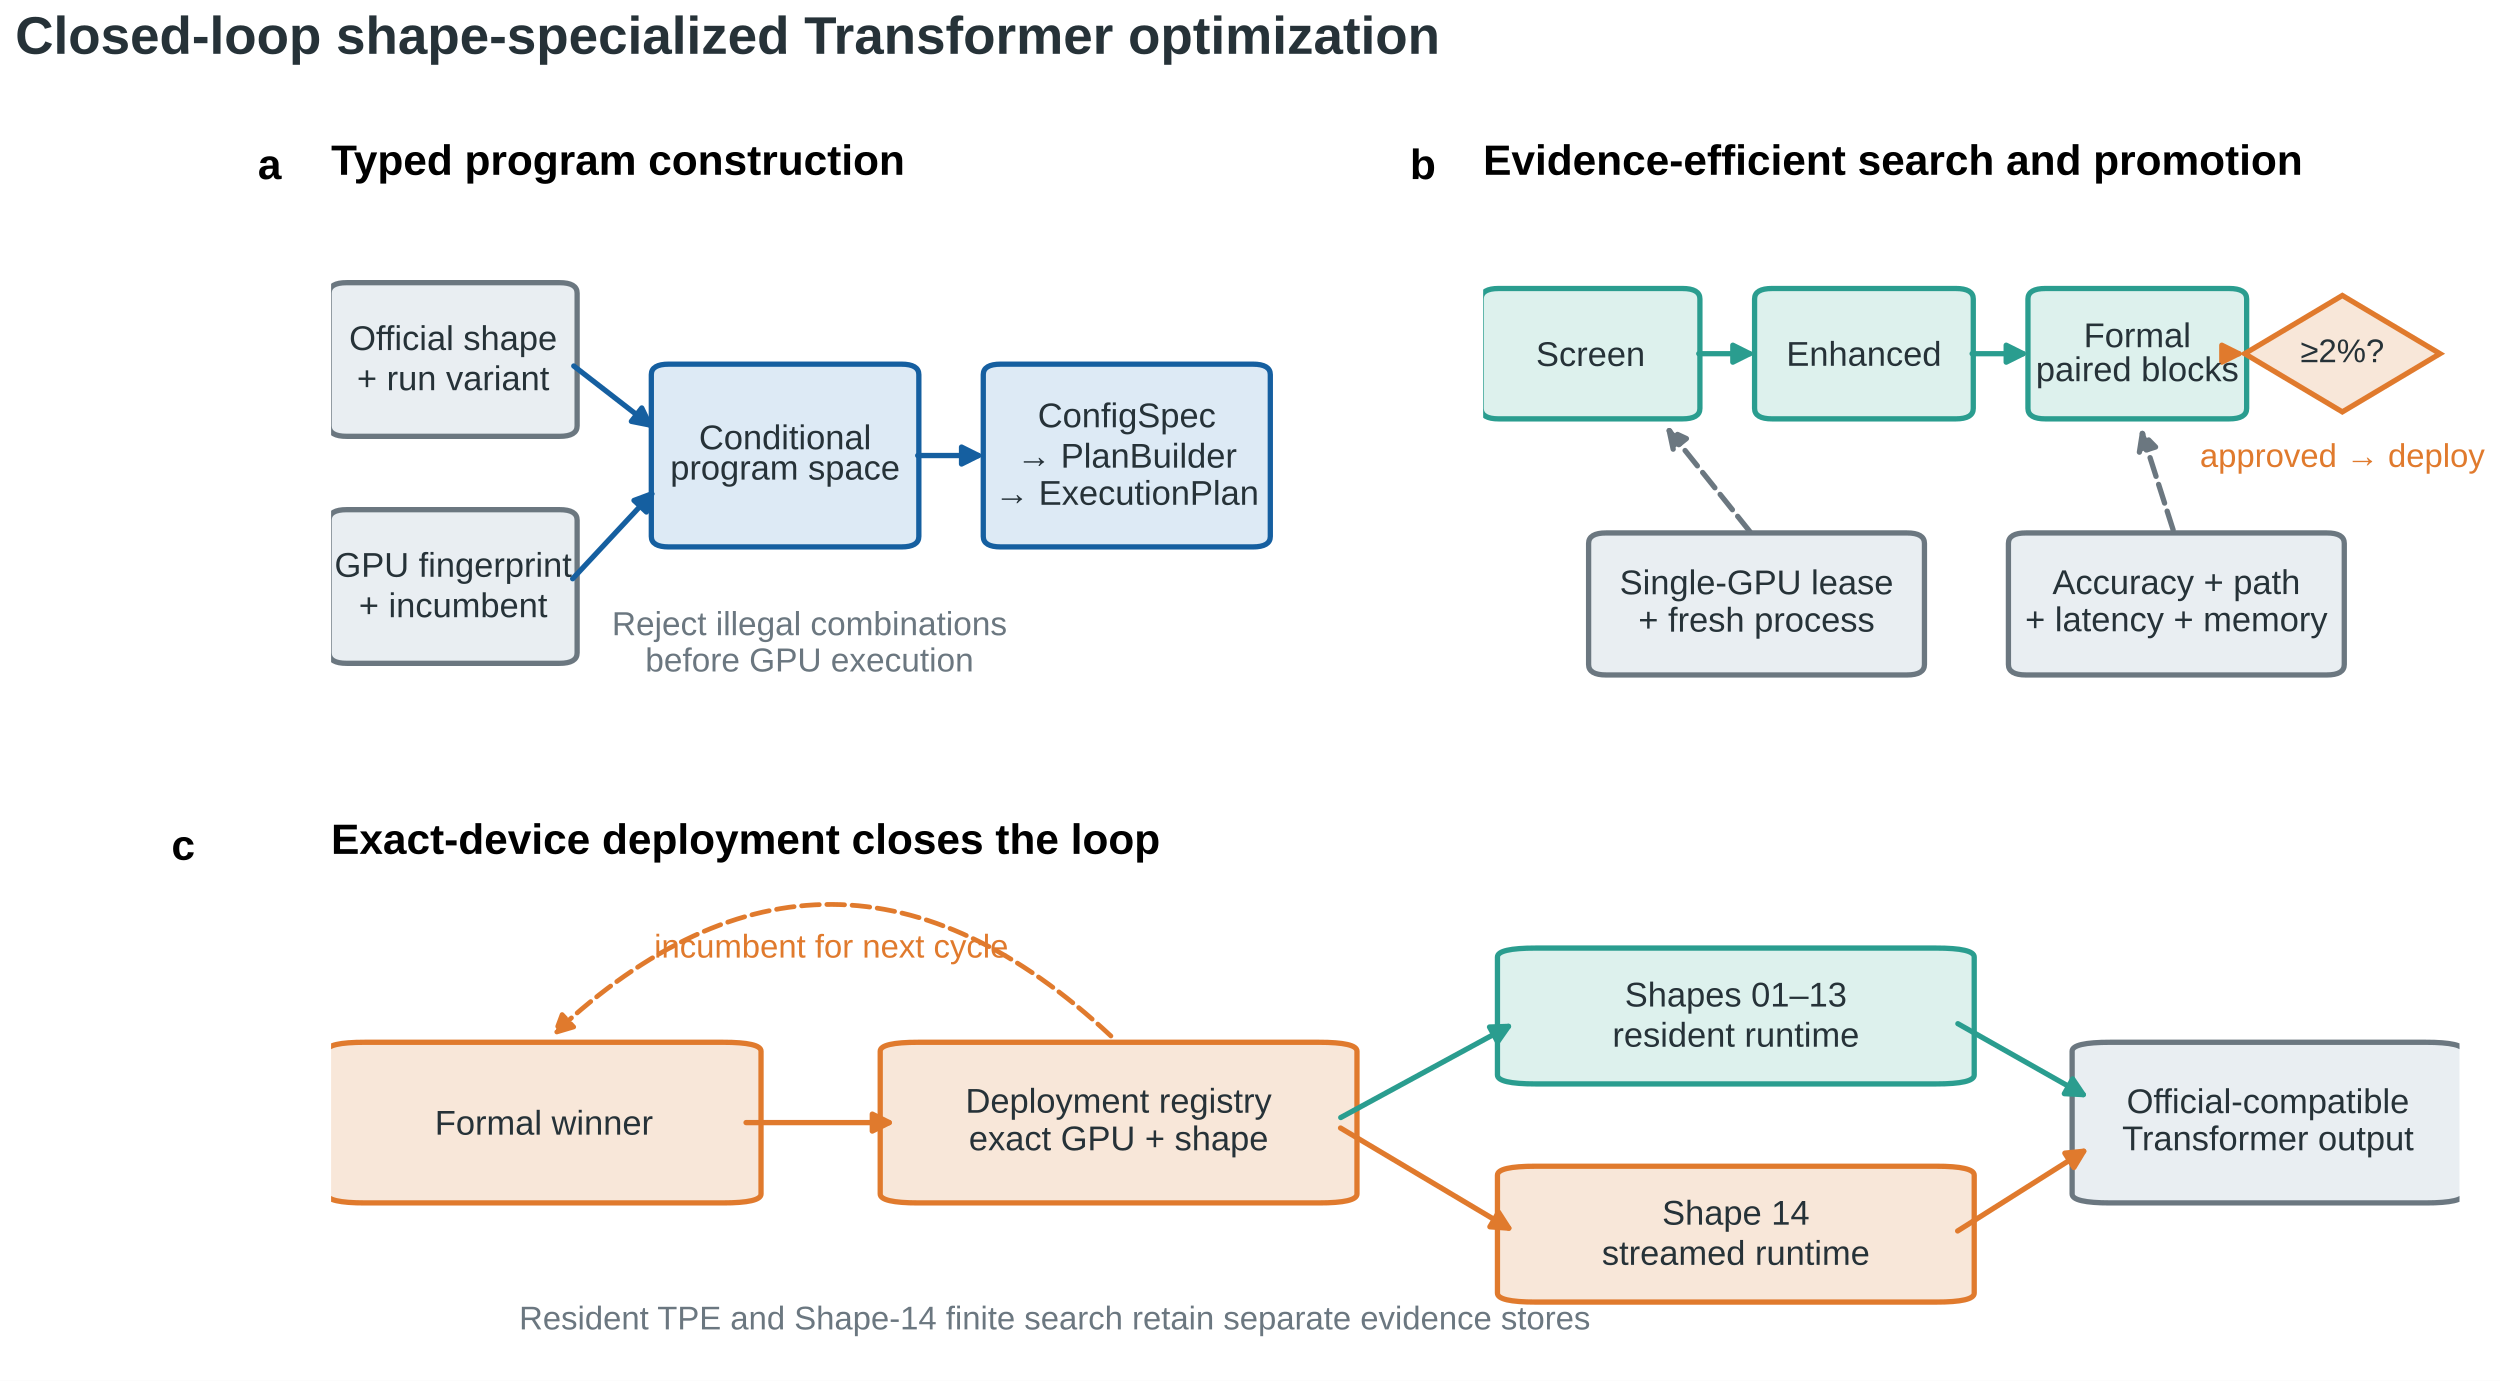
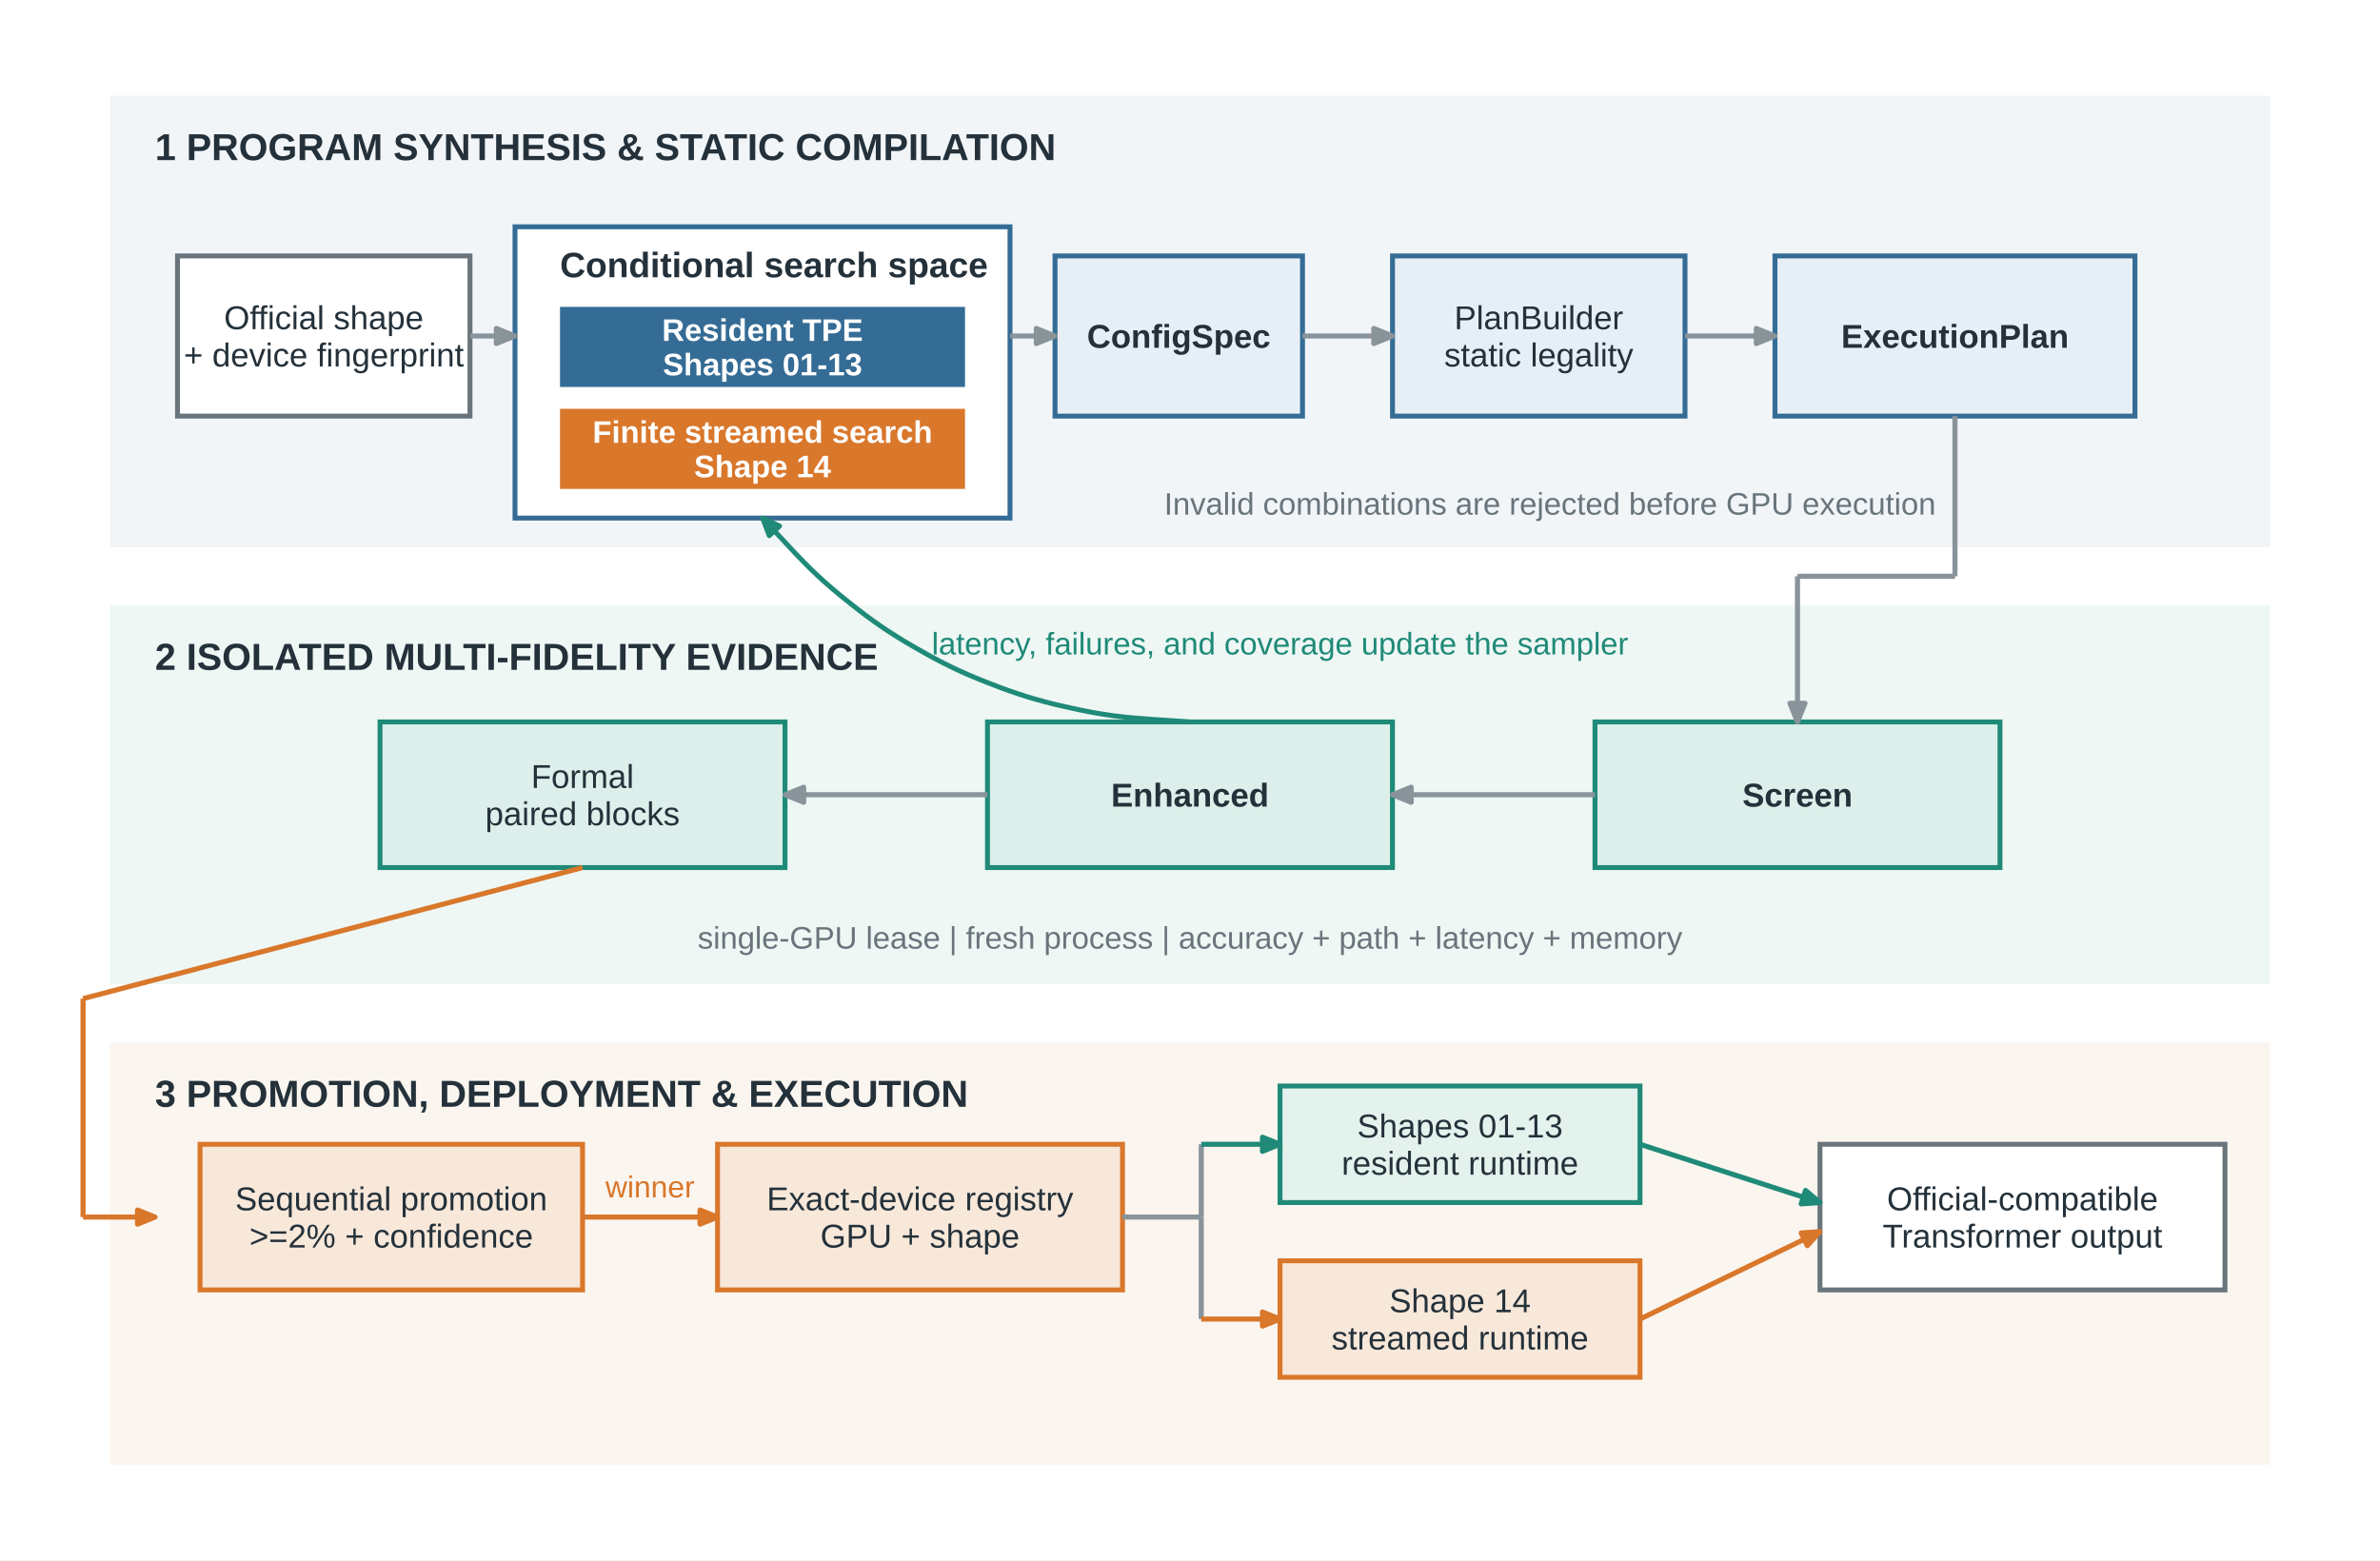
- <svg xmlns="http://www.w3.org/2000/svg" width="471.903pt" height="260.64pt" viewBox="0 0 471.903 260.64" version="1.1">
-   <defs>
-     <style type="text/css">*{stroke-linejoin: round; stroke-linecap: butt}</style>
-   </defs>
-   <g id="figure_1">
-     <g id="patch_1">
-       <path d="M 0 260.64 L 471.903 260.64 L 471.903 0 L 0 0 z " style="fill: #ffffff" />
-     </g>
-     <g id="axes_1">
-       <g id="patch_2">
-         <path d="M 65.445 82.362 L 105.621 82.362 Q 108.938 82.362 108.938 80.385 L 108.938 55.336 Q 108.938 53.358 105.621 53.358 L 65.445 53.358 Q 62.127 53.358 62.127 55.336 L 62.127 80.385 Q 62.127 82.362 65.445 82.362 z " clip-path="url(#p74cc61ab61)" style="fill: #e9eef2; stroke: #6b7780; stroke-linejoin: miter" />
-       </g>
-       <g id="patch_3">
-         <path d="M 65.445 125.209 L 105.621 125.209 Q 108.938 125.209 108.938 123.231 L 108.938 98.182 Q 108.938 96.205 105.621 96.205 L 65.445 96.205 Q 62.127 96.205 62.127 98.182 L 62.127 123.231 Q 62.127 125.209 65.445 125.209 z " clip-path="url(#p74cc61ab61)" style="fill: #e9eef2; stroke: #6b7780; stroke-linejoin: miter" />
-       </g>
-       <g id="patch_4">
-         <path d="M 126.262 103.236 L 170.123 103.236 Q 173.441 103.236 173.441 101.258 L 173.441 70.717 Q 173.441 68.739 170.123 68.739 L 126.262 68.739 Q 122.944 68.739 122.944 70.717 L 122.944 101.258 Q 122.944 103.236 126.262 103.236 z " clip-path="url(#p74cc61ab61)" style="fill: #ddeaf5; stroke: #155fa0; stroke-linejoin: miter" />
-       </g>
-       <g id="patch_5">
-         <path d="M 188.921 103.236 L 236.469 103.236 Q 239.786 103.236 239.786 101.258 L 239.786 70.717 Q 239.786 68.739 236.469 68.739 L 188.921 68.739 Q 185.604 68.739 185.604 70.717 L 185.604 101.258 Q 185.604 103.236 188.921 103.236 z " clip-path="url(#p74cc61ab61)" style="fill: #ddeaf5; stroke: #155fa0; stroke-linejoin: miter" />
-       </g>
-       <g id="patch_6">
-         <path d="M 108.308 69.086 Q 115.941 75.001 122.691 80.232 " clip-path="url(#p74cc61ab61)" style="fill: none; stroke: #155fa0; stroke-linecap: round" />
-         <path d="M 121.141 77.007 L 122.691 80.232 L 119.181 79.536 z " clip-path="url(#p74cc61ab61)" style="fill: #155fa0; stroke: #155fa0; stroke-linecap: round" />
-       </g>
-       <g id="patch_7">
-         <path d="M 108.092 109.241 Q 115.942 100.818 123.029 93.213 " clip-path="url(#p74cc61ab61)" style="fill: none; stroke: #155fa0; stroke-linecap: round" />
-         <path d="M 119.677 94.463 L 123.029 93.213 L 122.018 96.645 z " clip-path="url(#p74cc61ab61)" style="fill: #155fa0; stroke: #155fa0; stroke-linecap: round" />
-       </g>
-       <g id="patch_8">
-         <path d="M 173.226 85.988 Q 179.521 85.988 184.699 85.988 " clip-path="url(#p74cc61ab61)" style="fill: none; stroke: #155fa0; stroke-linecap: round" />
-         <path d="M 181.499 84.388 L 184.699 85.988 L 181.499 87.588 z " clip-path="url(#p74cc61ab61)" style="fill: #155fa0; stroke: #155fa0; stroke-linecap: round" />
-       </g>
-       <g id="text_1">
-         <text style="font-weight: 700; font-size: 8px; font-family: 'Arial', 'DejaVu Sans', 'Liberation Sans', sans-serif; text-anchor: start" x="48.674" y="33.803" transform="rotate(-0 48.67398 33.80275)">a</text>
-       </g>
-       <g id="text_2">
-         <text style="font-size: 6.5px; font-family: 'Arial', 'DejaVu Sans', 'Liberation Sans', sans-serif; fill: #263238" transform="translate(65.90219 66.07463)">Official shape</text>
-         <text style="font-size: 6.5px; font-family: 'Arial', 'DejaVu Sans', 'Liberation Sans', sans-serif; fill: #263238" transform="translate(67.37789 73.65596)">+ run variant</text>
-       </g>
-       <g id="text_3">
-         <text style="font-size: 6.5px; font-family: 'Arial', 'DejaVu Sans', 'Liberation Sans', sans-serif; fill: #263238" transform="translate(63.13614 108.881)">GPU fingerprint</text>
-         <text style="font-size: 6.5px; font-family: 'Arial', 'DejaVu Sans', 'Liberation Sans', sans-serif; fill: #263238" transform="translate(67.73793 116.5024)">+ incumbent</text>
-       </g>
-       <g id="text_4">
-         <text style="font-size: 6.5px; font-family: 'Arial', 'DejaVu Sans', 'Liberation Sans', sans-serif; fill: #263238" transform="translate(131.9324 84.80629)">Conditional</text>
-         <text style="font-size: 6.5px; font-family: 'Arial', 'DejaVu Sans', 'Liberation Sans', sans-serif; fill: #263238" transform="translate(126.517 90.5346)">program space</text>
-       </g>
-       <g id="text_5">
-         <text style="font-size: 6.5px; font-family: 'Arial', 'DejaVu Sans', 'Liberation Sans', sans-serif; fill: #263238" transform="translate(195.8938 80.65431)">ConfigSpec</text>
-         <text style="font-size: 6.5px; font-family: 'Arial', 'DejaVu Sans', 'Liberation Sans', sans-serif; fill: #263238" transform="translate(191.9217 88.27576)">→ PlanBuilder</text>
-         <text style="font-size: 6.5px; font-family: 'Arial', 'DejaVu Sans', 'Liberation Sans', sans-serif; fill: #263238" transform="translate(187.7657 95.29087)">→ ExecutionPlan</text>
-       </g>
-       <g id="text_6">
-         <text style="font-size: 6.3px; font-family: 'Arial', 'DejaVu Sans', 'Liberation Sans', sans-serif; fill: #6b7780" transform="translate(115.5078 119.8949)">Reject illegal combinations</text>
-         <text style="font-size: 6.3px; font-family: 'Arial', 'DejaVu Sans', 'Liberation Sans', sans-serif; fill: #6b7780" transform="translate(121.8093 126.7518)">before GPU execution</text>
-       </g>
-       <g id="text_7">
-         <text style="font-weight: 700; font-size: 8px; font-family: 'Arial', 'DejaVu Sans', 'Liberation Sans', sans-serif; text-anchor: start" x="62.496" y="33" transform="rotate(-0 62.496 33)">Typed program construction</text>
-       </g>
-     </g>
-     <g id="axes_2">
-       <g id="patch_9">
-         <path d="M 282.911 79.066 L 317.558 79.066 Q 320.876 79.066 320.876 77.089 L 320.876 56.434 Q 320.876 54.457 317.558 54.457 L 282.911 54.457 Q 279.594 54.457 279.594 56.434 L 279.594 77.089 Q 279.594 79.066 282.911 79.066 z " clip-path="url(#pb2c3c9671c)" style="fill: #ddf1ed; stroke: #2a9d8f; stroke-linejoin: miter" />
-       </g>
-       <g id="patch_10">
-         <path d="M 334.513 79.066 L 369.161 79.066 Q 372.478 79.066 372.478 77.089 L 372.478 56.434 Q 372.478 54.457 369.161 54.457 L 334.513 54.457 Q 331.196 54.457 331.196 56.434 L 331.196 77.089 Q 331.196 79.066 334.513 79.066 z " clip-path="url(#pb2c3c9671c)" style="fill: #ddf1ed; stroke: #2a9d8f; stroke-linejoin: miter" />
-       </g>
-       <g id="patch_11">
-         <path d="M 386.116 79.066 L 420.763 79.066 Q 424.08 79.066 424.08 77.089 L 424.08 56.434 Q 424.08 54.457 420.763 54.457 L 386.116 54.457 Q 382.798 54.457 382.798 56.434 L 382.798 77.089 Q 382.798 79.066 386.116 79.066 z " clip-path="url(#pb2c3c9671c)" style="fill: #ddf1ed; stroke: #2a9d8f; stroke-linejoin: miter" />
-       </g>
-       <g id="patch_12">
-         <path d="M 320.662 66.762 Q 326.034 66.762 330.289 66.762 " clip-path="url(#pb2c3c9671c)" style="fill: none; stroke: #2a9d8f; stroke-linecap: round" />
-         <path d="M 327.089 65.162 L 330.289 66.762 L 327.089 68.362 z " clip-path="url(#pb2c3c9671c)" style="fill: #2a9d8f; stroke: #2a9d8f; stroke-linecap: round" />
-       </g>
-       <g id="patch_13">
-         <path d="M 372.264 66.762 Q 377.636 66.762 381.891 66.762 " clip-path="url(#pb2c3c9671c)" style="fill: none; stroke: #2a9d8f; stroke-linecap: round" />
-         <path d="M 378.691 65.162 L 381.891 66.762 L 378.691 68.362 z " clip-path="url(#pb2c3c9671c)" style="fill: #2a9d8f; stroke: #2a9d8f; stroke-linecap: round" />
-       </g>
-       <g id="patch_14">
-         <path d="M 442.141 55.775 L 460.57 66.762 L 442.141 77.748 L 423.711 66.762 z " clip-path="url(#pb2c3c9671c)" style="fill: #f8e7d9; stroke: #e07a2d; stroke-linejoin: miter" />
-       </g>
-       <g id="patch_15">
-         <path d="M 421.868 66.762 Q 422.79 66.762 422.593 66.762 " clip-path="url(#pb2c3c9671c)" style="fill: none; stroke: #e07a2d; stroke-linecap: round" />
-         <path d="M 419.393 65.162 L 422.593 66.762 L 419.393 68.362 z " clip-path="url(#pb2c3c9671c)" style="fill: #e07a2d; stroke: #e07a2d; stroke-linecap: round" />
-       </g>
-       <g id="patch_16">
-         <path d="M 303.183 127.406 L 359.946 127.406 Q 363.263 127.406 363.263 125.428 L 363.263 102.577 Q 363.263 100.599 359.946 100.599 L 303.183 100.599 Q 299.866 100.599 299.866 102.577 L 299.866 125.428 Q 299.866 127.406 303.183 127.406 z " clip-path="url(#pb2c3c9671c)" style="fill: #e9eef2; stroke: #6b7780; stroke-linejoin: miter" />
-       </g>
-       <g id="patch_17">
-         <path d="M 382.43 127.406 L 439.192 127.406 Q 442.509 127.406 442.509 125.428 L 442.509 102.577 Q 442.509 100.599 439.192 100.599 L 382.43 100.599 Q 379.112 100.599 379.112 102.577 L 379.112 125.428 Q 379.112 127.406 382.43 127.406 z " clip-path="url(#pb2c3c9671c)" style="fill: #e9eef2; stroke: #6b7780; stroke-linejoin: miter" />
-       </g>
-       <g id="patch_18">
-         <path d="M 330.316 100.355 Q 322.35 90.382 315.081 81.282 " clip-path="url(#pb2c3c9671c)" style="fill: none; stroke-dasharray: 3.7,1.6; stroke-dashoffset: 0; stroke: #6b7780; stroke-linecap: round" />
-         <path d="M 315.828 84.781 L 315.081 81.282 L 318.328 82.784 z " clip-path="url(#pb2c3c9671c)" style="fill: #6b7780; stroke-dasharray: 3.7,1.6; stroke-dashoffset: 0; stroke: #6b7780; stroke-linecap: round" />
-       </g>
-       <g id="patch_19">
-         <path d="M 410.202 100.011 Q 407.125 90.381 404.388 81.816 " clip-path="url(#pb2c3c9671c)" style="fill: none; stroke-dasharray: 3.7,1.6; stroke-dashoffset: 0; stroke: #6b7780; stroke-linecap: round" />
-         <path d="M 403.838 85.351 L 404.388 81.816 L 406.886 84.377 z " clip-path="url(#pb2c3c9671c)" style="fill: #6b7780; stroke-dasharray: 3.7,1.6; stroke-dashoffset: 0; stroke: #6b7780; stroke-linecap: round" />
-       </g>
-       <g id="text_8">
-         <text style="font-weight: 700; font-size: 8px; font-family: 'Arial', 'DejaVu Sans', 'Liberation Sans', sans-serif; text-anchor: start" x="266.14" y="33.803" transform="rotate(-0 266.1404 33.80275)">b</text>
-       </g>
-       <g id="text_9">
-         <text style="font-size: 6.5px; font-family: 'Arial', 'DejaVu Sans', 'Liberation Sans', sans-serif; text-anchor: middle; fill: #263238" x="300.235" y="69.088" transform="rotate(-0 300.2347 69.08786)">Screen</text>
-       </g>
-       <g id="text_10">
-         <text style="font-size: 6.5px; font-family: 'Arial', 'DejaVu Sans', 'Liberation Sans', sans-serif; text-anchor: middle; fill: #263238" x="351.837" y="69.05" transform="rotate(-0 351.8369 69.04977)">Enhanced</text>
-       </g>
-       <g id="text_11">
-         <text style="font-size: 6.5px; font-family: 'Arial', 'DejaVu Sans', 'Liberation Sans', sans-serif; fill: #263238" transform="translate(393.3281 65.54222)">Formal</text>
-         <text style="font-size: 6.5px; font-family: 'Arial', 'DejaVu Sans', 'Liberation Sans', sans-serif; fill: #263238" transform="translate(384.291 71.94948)">paired blocks</text>
-       </g>
-       <g id="text_12">
-         <text style="font-size: 6.2px; font-family: 'Arial', 'DejaVu Sans', 'Liberation Sans', sans-serif; text-anchor: middle; fill: #263238" x="442.141" y="68.366" transform="rotate(-0 442.1408 68.36606)">≥2%?</text>
-       </g>
-       <g id="text_13">
-         <text style="font-size: 6.2px; font-family: 'Arial', 'DejaVu Sans', 'Liberation Sans', sans-serif; text-anchor: middle; fill: #e07a2d" x="442.141" y="88.141" transform="rotate(-0 442.1408 88.1413)">approved → deploy</text>
-       </g>
-       <g id="text_14">
-         <text style="font-size: 6.5px; font-family: 'Arial', 'DejaVu Sans', 'Liberation Sans', sans-serif; fill: #263238" transform="translate(305.7337 112.1769)">Single-GPU lease</text>
-         <text style="font-size: 6.5px; font-family: 'Arial', 'DejaVu Sans', 'Liberation Sans', sans-serif; fill: #263238" transform="translate(309.2569 119.2301)">+ fresh process</text>
-       </g>
-       <g id="text_15">
-         <text style="font-size: 6.5px; font-family: 'Arial', 'DejaVu Sans', 'Liberation Sans', sans-serif; fill: #263238" transform="translate(387.4175 112.1373)">Accuracy + path</text>
-         <text style="font-size: 6.5px; font-family: 'Arial', 'DejaVu Sans', 'Liberation Sans', sans-serif; fill: #263238" transform="translate(382.2728 119.1524)">+ latency + memory</text>
-       </g>
-       <g id="text_16">
-         <text style="font-weight: 700; font-size: 8px; font-family: 'Arial', 'DejaVu Sans', 'Liberation Sans', sans-serif; text-anchor: start" x="279.962" y="33" transform="rotate(-0 279.9624 33)">Evidence-efficient search and promotion</text>
-       </g>
-     </g>
-     <g id="axes_3">
-       <g id="patch_20">
-         <path d="M 68.924 227.064 L 136.42 227.064 Q 143.652 227.064 143.652 225.379 L 143.652 198.426 Q 143.652 196.741 136.42 196.741 L 68.924 196.741 Q 61.692 196.741 61.692 198.426 L 61.692 225.379 Q 61.692 227.064 68.924 227.064 z " clip-path="url(#p675c2e8cd4)" style="fill: #f8e7d9; stroke: #e07a2d; stroke-linejoin: miter" />
-       </g>
-       <g id="patch_21">
-         <path d="M 173.382 227.064 L 248.913 227.064 Q 256.144 227.064 256.144 225.379 L 256.144 198.426 Q 256.144 196.741 248.913 196.741 L 173.382 196.741 Q 166.15 196.741 166.15 198.426 L 166.15 225.379 Q 166.15 227.064 173.382 227.064 z " clip-path="url(#p675c2e8cd4)" style="fill: #f8e7d9; stroke: #e07a2d; stroke-linejoin: miter" />
-       </g>
-       <g id="patch_22">
-         <path d="M 140.827 211.902 Q 154.9 211.902 167.855 211.902 " clip-path="url(#p675c2e8cd4)" style="fill: none; stroke: #e07a2d; stroke-linecap: round" />
-         <path d="M 164.655 210.302 L 167.855 211.902 L 164.655 213.502 z " clip-path="url(#p675c2e8cd4)" style="fill: #e07a2d; stroke: #e07a2d; stroke-linecap: round" />
-       </g>
-       <g id="patch_23">
-         <path d="M 209.694 195.552 Q 156.91 146.237 104.861 194.865 " clip-path="url(#p675c2e8cd4)" style="fill: none; stroke-dasharray: 3.33,1.44; stroke-dashoffset: 0; stroke: #e07a2d; stroke-width: 0.9; stroke-linecap: round" />
-         <path d="M 108.291 193.85 L 104.861 194.865 L 106.107 191.511 z " clip-path="url(#p675c2e8cd4)" style="fill: #e07a2d; stroke-dasharray: 3.33,1.44; stroke-dashoffset: 0; stroke: #e07a2d; stroke-width: 0.9; stroke-linecap: round" />
-       </g>
-       <g id="patch_24">
-         <path d="M 289.892 204.603 L 365.423 204.603 Q 372.655 204.603 372.655 202.918 L 372.655 180.644 Q 372.655 178.96 365.423 178.96 L 289.892 178.96 Q 282.66 178.96 282.66 180.644 L 282.66 202.918 Q 282.66 204.603 289.892 204.603 z " clip-path="url(#p675c2e8cd4)" style="fill: #ddf1ed; stroke: #2a9d8f; stroke-linejoin: miter" />
-       </g>
-       <g id="patch_25">
-         <path d="M 289.892 245.781 L 365.423 245.781 Q 372.655 245.781 372.655 244.096 L 372.655 221.823 Q 372.655 220.138 365.423 220.138 L 289.892 220.138 Q 282.66 220.138 282.66 221.823 L 282.66 244.096 Q 282.66 245.781 289.892 245.781 z " clip-path="url(#p675c2e8cd4)" style="fill: #f8e7d9; stroke: #e07a2d; stroke-linejoin: miter" />
-       </g>
-       <g id="patch_26">
-         <path d="M 253.082 210.946 Q 269.402 202.076 284.74 193.739 " clip-path="url(#p675c2e8cd4)" style="fill: none; stroke: #2a9d8f; stroke-linecap: round" />
-         <path d="M 281.164 193.862 L 284.74 193.739 L 282.692 196.673 z " clip-path="url(#p675c2e8cd4)" style="fill: #2a9d8f; stroke: #2a9d8f; stroke-linecap: round" />
-       </g>
-       <g id="patch_27">
-         <path d="M 253.042 212.926 Q 269.402 222.665 284.801 231.832 " clip-path="url(#p675c2e8cd4)" style="fill: none; stroke: #e07a2d; stroke-linecap: round" />
-         <path d="M 282.87 228.82 L 284.801 231.832 L 281.233 231.57 z " clip-path="url(#p675c2e8cd4)" style="fill: #e07a2d; stroke: #e07a2d; stroke-linecap: round" />
-       </g>
-       <g id="patch_28">
-         <path d="M 398.367 227.064 L 457.828 227.064 Q 465.06 227.064 465.06 225.379 L 465.06 198.426 Q 465.06 196.741 457.828 196.741 L 398.367 196.741 Q 391.136 196.741 391.136 198.426 L 391.136 225.379 Q 391.136 227.064 398.367 227.064 z " clip-path="url(#p675c2e8cd4)" style="fill: #e9eef2; stroke: #6b7780; stroke-linejoin: miter" />
-       </g>
-       <g id="patch_29">
-         <path d="M 369.574 193.234 Q 381.894 200.204 393.241 206.623 " clip-path="url(#p675c2e8cd4)" style="fill: none; stroke: #2a9d8f; stroke-linecap: round" />
-         <path d="M 391.244 203.655 L 393.241 206.623 L 389.668 206.44 z " clip-path="url(#p675c2e8cd4)" style="fill: #2a9d8f; stroke: #2a9d8f; stroke-linecap: round" />
-       </g>
-       <g id="patch_30">
-         <path d="M 369.526 232.357 Q 381.898 224.535 393.324 217.31 " clip-path="url(#p675c2e8cd4)" style="fill: none; stroke: #e07a2d; stroke-linecap: round" />
-         <path d="M 389.765 217.668 L 393.324 217.31 L 391.475 220.373 z " clip-path="url(#p675c2e8cd4)" style="fill: #e07a2d; stroke: #e07a2d; stroke-linecap: round" />
-       </g>
-       <g id="text_17">
-         <text style="font-weight: 700; font-size: 8px; font-family: 'Arial', 'DejaVu Sans', 'Liberation Sans', sans-serif; text-anchor: start" x="32.364" y="162.301" transform="rotate(-0 32.364 162.3015)">c</text>
-       </g>
-       <g id="text_18">
-         <text style="font-size: 6.5px; font-family: 'Arial', 'DejaVu Sans', 'Liberation Sans', sans-serif; text-anchor: middle; fill: #263238" x="102.672" y="214.191" transform="rotate(-0 102.672 214.1907)">Formal winner</text>
-       </g>
-       <g id="text_19">
-         <text style="font-size: 6.5px; font-family: 'Arial', 'DejaVu Sans', 'Liberation Sans', sans-serif; fill: #263238" transform="translate(182.2496 210.0372)">Deployment registry</text>
-         <text style="font-size: 6.5px; font-family: 'Arial', 'DejaVu Sans', 'Liberation Sans', sans-serif; fill: #263238" transform="translate(182.8758 217.13)">exact GPU + shape</text>
-       </g>
-       <g id="text_20">
-         <text style="font-size: 6.2px; font-family: 'Arial', 'DejaVu Sans', 'Liberation Sans', sans-serif; text-anchor: middle; fill: #e07a2d" x="156.91" y="180.752" transform="rotate(-0 156.9096 180.7515)">incumbent for next cycle</text>
-       </g>
-       <g id="text_21">
-         <text style="font-size: 6.5px; font-family: 'Arial', 'DejaVu Sans', 'Liberation Sans', sans-serif; fill: #263238" transform="translate(306.6961 189.9937)">Shapes 01–13</text>
-         <text style="font-size: 6.5px; font-family: 'Arial', 'DejaVu Sans', 'Liberation Sans', sans-serif; fill: #263238" transform="translate(304.3571 197.5771)">resident runtime</text>
-       </g>
-       <g id="text_22">
-         <text style="font-size: 6.5px; font-family: 'Arial', 'DejaVu Sans', 'Liberation Sans', sans-serif; fill: #263238" transform="translate(313.743 231.1719)">Shape 14</text>
-         <text style="font-size: 6.5px; font-family: 'Arial', 'DejaVu Sans', 'Liberation Sans', sans-serif; fill: #263238" transform="translate(302.3721 238.7553)">streamed runtime</text>
-       </g>
-       <g id="text_23">
-         <text style="font-size: 6.5px; font-family: 'Arial', 'DejaVu Sans', 'Liberation Sans', sans-serif; fill: #263238" transform="translate(401.4263 210.1169)">Official-compatible</text>
-         <text style="font-size: 6.5px; font-family: 'Arial', 'DejaVu Sans', 'Liberation Sans', sans-serif; fill: #263238" transform="translate(400.5843 217.13)">Transformer output</text>
-       </g>
-       <g id="text_24">
-         <text style="font-size: 6.2px; font-family: 'Arial', 'DejaVu Sans', 'Liberation Sans', sans-serif; text-anchor: middle; fill: #6b7780" x="199.094" y="250.942" transform="rotate(-0 199.0944 250.9417)">Resident TPE and Shape-14 finite search retain separate evidence stores</text>
-       </g>
-       <g id="text_25">
-         <text style="font-weight: 700; font-size: 8px; font-family: 'Arial', 'DejaVu Sans', 'Liberation Sans', sans-serif; text-anchor: start" x="62.496" y="161.173" transform="rotate(-0 62.496 161.1732)">Exact-device deployment closes the loop</text>
-       </g>
-     </g>
-     <g id="text_26">
-       <text style="font-weight: 700; font-size: 10px; font-family: 'Arial', 'DejaVu Sans', 'Liberation Sans', sans-serif; text-anchor: start; fill: #263238" x="2.88" y="10.16" transform="rotate(-0 2.88 10.16027)">Closed-loop shape-specialized Transformer optimization</text>
+ <svg xmlns="http://www.w3.org/2000/svg" width="518.74pt" height="340.16pt" viewBox="0 0 518.74 340.16">
+   <g class="svglite">
+     <defs>
+       <style type="text/css">
+     .svglite line, .svglite polyline, .svglite polygon, .svglite path, .svglite rect, .svglite circle {
+       fill: none;
+       stroke: #000000;
+       stroke-linecap: round;
+       stroke-linejoin: round;
+       stroke-miterlimit: 10.00;
+     }
+     .svglite text {
+       white-space: pre;
+     }
+     .svglite g.glyphgroup path {
+       fill: inherit;
+       stroke: none;
+     }
+   </style>
+     </defs>
+     <rect width="100%" height="100%" style="stroke: none; fill: #FFFFFF;" />
+     <defs>
+       <clipPath id="cpMC4wMHw1MTguNzR8MC4wMHwzNDAuMTY=">
+         <rect x="0.00" y="0.00" width="518.74" height="340.16" />
+       </clipPath>
+     </defs>
+     <g clip-path="url(#cpMC4wMHw1MTguNzR8MC4wMHwzNDAuMTY=)">
+       <rect x="0.00" y="0" width="518.74" height="340.16" style="stroke-width: 0.00; stroke: none;" />
+       <rect x="23.98" y="20.86" width="470.78" height="98.42" style="stroke-width: 0.87; stroke: none; stroke-linecap: butt; stroke-linejoin: miter; fill: #F1F5F8;" />
+       <rect x="23.98" y="131.98" width="470.78" height="82.54" style="stroke-width: 0.87; stroke: none; stroke-linecap: butt; stroke-linejoin: miter; fill: #EEF7F4;" />
+       <rect x="23.98" y="227.23" width="470.78" height="92.07" style="stroke-width: 0.87; stroke: none; stroke-linecap: butt; stroke-linejoin: miter; fill: #FBF5EF;" />
+       <text x="33.79" y="34.91" style="font-size: 8.20px; font-weight: bold;fill: #24313A; font-family: &quot;Arial&quot;;" textLength="198.38px" lengthAdjust="spacingAndGlyphs">1  PROGRAM SYNTHESIS &amp; STATIC COMPILATION</text>
+       <text x="33.79" y="146.02" style="font-size: 8.20px; font-weight: bold;fill: #24313A; font-family: &quot;Arial&quot;;" textLength="159.72px" lengthAdjust="spacingAndGlyphs">2  ISOLATED MULTI-FIDELITY EVIDENCE</text>
+       <text x="33.79" y="241.27" style="font-size: 8.20px; font-weight: bold;fill: #24313A; font-family: &quot;Arial&quot;;" textLength="179.30px" lengthAdjust="spacingAndGlyphs">3  PROMOTION, DEPLOYMENT &amp; EXECUTION</text>
+       <rect x="112.25" y="49.44" width="107.89" height="63.50" style="stroke-width: 1.07; stroke: #356C95; stroke-linecap: butt; stroke-linejoin: miter; fill: #FFFFFF;" />
+       <text x="122.06" y="60.44" style="font-size: 7.70px; font-weight: bold;fill: #24313A; font-family: &quot;Arial&quot;;" textLength="93.25px" lengthAdjust="spacingAndGlyphs">Conditional search space</text>
+       <rect x="122.06" y="66.90" width="88.27" height="17.46" style="stroke-width: 0.87; stroke: none; stroke-linecap: butt; stroke-linejoin: miter; fill: #356C95;" />
+       <rect x="122.06" y="89.12" width="88.27" height="17.46" style="stroke-width: 0.87; stroke: none; stroke-linecap: butt; stroke-linejoin: miter; fill: #D9772B;" />
+       <text x="166.20" y="74.31" text-anchor="middle" style="font-size: 6.80px; font-weight: bold;fill: #FFFFFF; font-family: &quot;Arial&quot;;" textLength="43.83px" lengthAdjust="spacingAndGlyphs">Resident TPE</text>
+       <text x="166.20" y="81.82" text-anchor="middle" style="font-size: 6.80px; font-weight: bold;fill: #FFFFFF; font-family: &quot;Arial&quot;;" textLength="43.47px" lengthAdjust="spacingAndGlyphs">Shapes 01-13</text>
+       <text x="166.20" y="96.53" text-anchor="middle" style="font-size: 6.80px; font-weight: bold;fill: #FFFFFF; font-family: &quot;Arial&quot;;" textLength="74.08px" lengthAdjust="spacingAndGlyphs">Finite streamed search</text>
+       <text x="166.20" y="104.04" text-anchor="middle" style="font-size: 6.80px; font-weight: bold;fill: #FFFFFF; font-family: &quot;Arial&quot;;" textLength="29.86px" lengthAdjust="spacingAndGlyphs">Shape 14</text>
+       <rect x="38.69" y="55.79" width="63.75" height="34.92" style="stroke-width: 1.07; stroke: #69747B; stroke-linecap: butt; stroke-linejoin: miter; fill: #FFFFFF;" />
+       <rect x="229.95" y="55.79" width="53.94" height="34.92" style="stroke-width: 1.07; stroke: #356C95; stroke-linecap: butt; stroke-linejoin: miter; fill: #E6EFF6;" />
+       <rect x="303.51" y="55.79" width="63.75" height="34.92" style="stroke-width: 1.07; stroke: #356C95; stroke-linecap: butt; stroke-linejoin: miter; fill: #E6EFF6;" />
+       <rect x="386.87" y="55.79" width="78.46" height="34.92" style="stroke-width: 1.07; stroke: #356C95; stroke-linecap: butt; stroke-linejoin: miter; fill: #E6EFF6;" />
+       <rect x="347.64" y="157.38" width="88.27" height="31.75" style="stroke-width: 1.07; stroke: #1F8A78; stroke-linecap: butt; stroke-linejoin: miter; fill: #DCEFEA;" />
+       <rect x="215.23" y="157.38" width="88.27" height="31.75" style="stroke-width: 1.07; stroke: #1F8A78; stroke-linecap: butt; stroke-linejoin: miter; fill: #DCEFEA;" />
+       <rect x="82.83" y="157.38" width="88.27" height="31.75" style="stroke-width: 1.07; stroke: #1F8A78; stroke-linecap: butt; stroke-linejoin: miter; fill: #DCEFEA;" />
+       <rect x="43.60" y="249.45" width="83.37" height="31.75" style="stroke-width: 1.07; stroke: #D9772B; stroke-linecap: butt; stroke-linejoin: miter; fill: #F8E8DA;" />
+       <rect x="156.39" y="249.45" width="88.27" height="31.75" style="stroke-width: 1.07; stroke: #D9772B; stroke-linecap: butt; stroke-linejoin: miter; fill: #F8E8DA;" />
+       <rect x="278.99" y="236.75" width="78.46" height="25.40" style="stroke-width: 1.07; stroke: #1F8A78; stroke-linecap: butt; stroke-linejoin: miter; fill: #E4F2EE;" />
+       <rect x="278.99" y="274.85" width="78.46" height="25.40" style="stroke-width: 1.07; stroke: #D9772B; stroke-linecap: butt; stroke-linejoin: miter; fill: #F8E8DA;" />
+       <rect x="396.68" y="249.45" width="88.27" height="31.75" style="stroke-width: 1.07; stroke: #69747B; stroke-linecap: butt; stroke-linejoin: miter; fill: #FFFFFF;" />
+       <text x="70.57" y="71.76" text-anchor="middle" style="font-size: 7.20px;fill: #24313A; font-family: &quot;Arial&quot;;" textLength="43.44px" lengthAdjust="spacingAndGlyphs">Official shape</text>
+       <text x="70.57" y="79.88" text-anchor="middle" style="font-size: 7.20px;fill: #24313A; font-family: &quot;Arial&quot;;" textLength="60.95px" lengthAdjust="spacingAndGlyphs">+ device fingerprint</text>
+       <text x="256.92" y="75.82" text-anchor="middle" style="font-size: 7.20px; font-weight: bold;fill: #24313A; font-family: &quot;Arial&quot;;" textLength="39.94px" lengthAdjust="spacingAndGlyphs">ConfigSpec</text>
+       <text x="335.38" y="71.76" text-anchor="middle" style="font-size: 7.20px;fill: #24313A; font-family: &quot;Arial&quot;;" textLength="36.77px" lengthAdjust="spacingAndGlyphs">PlanBuilder</text>
+       <text x="335.38" y="79.88" text-anchor="middle" style="font-size: 7.20px;fill: #24313A; font-family: &quot;Arial&quot;;" textLength="41.16px" lengthAdjust="spacingAndGlyphs">static legality</text>
+       <text x="426.10" y="75.82" text-anchor="middle" style="font-size: 7.20px; font-weight: bold;fill: #24313A; font-family: &quot;Arial&quot;;" textLength="49.55px" lengthAdjust="spacingAndGlyphs">ExecutionPlan</text>
+       <text x="391.78" y="175.83" text-anchor="middle" style="font-size: 7.20px; font-weight: bold;fill: #24313A; font-family: &quot;Arial&quot;;" textLength="23.98px" lengthAdjust="spacingAndGlyphs">Screen</text>
+       <text x="259.37" y="175.83" text-anchor="middle" style="font-size: 7.20px; font-weight: bold;fill: #24313A; font-family: &quot;Arial&quot;;" textLength="34.36px" lengthAdjust="spacingAndGlyphs">Enhanced</text>
+       <text x="126.96" y="171.77" text-anchor="middle" style="font-size: 7.20px;fill: #24313A; font-family: &quot;Arial&quot;;" textLength="22.36px" lengthAdjust="spacingAndGlyphs">Formal</text>
+       <text x="126.96" y="179.89" text-anchor="middle" style="font-size: 7.20px;fill: #24313A; font-family: &quot;Arial&quot;;" textLength="42.36px" lengthAdjust="spacingAndGlyphs">paired blocks</text>
+       <text x="85.28" y="263.84" text-anchor="middle" style="font-size: 7.20px;fill: #24313A; font-family: &quot;Arial&quot;;" textLength="67.95px" lengthAdjust="spacingAndGlyphs">Sequential promotion</text>
+       <text x="85.28" y="271.96" text-anchor="middle" style="font-size: 7.20px;fill: #24313A; font-family: &quot;Arial&quot;;" textLength="61.78px" lengthAdjust="spacingAndGlyphs">&gt;=2% + confidence</text>
+       <text x="200.52" y="263.84" text-anchor="middle" style="font-size: 7.20px;fill: #24313A; font-family: &quot;Arial&quot;;" textLength="66.72px" lengthAdjust="spacingAndGlyphs">Exact-device registry</text>
+       <text x="200.52" y="271.96" text-anchor="middle" style="font-size: 7.20px;fill: #24313A; font-family: &quot;Arial&quot;;" textLength="43.38px" lengthAdjust="spacingAndGlyphs">GPU + shape</text>
+       <text x="318.22" y="247.96" text-anchor="middle" style="font-size: 7.20px;fill: #24313A; font-family: &quot;Arial&quot;;" textLength="44.78px" lengthAdjust="spacingAndGlyphs">Shapes 01-13</text>
+       <text x="318.22" y="256.08" text-anchor="middle" style="font-size: 7.20px;fill: #24313A; font-family: &quot;Arial&quot;;" textLength="51.55px" lengthAdjust="spacingAndGlyphs">resident runtime</text>
+       <text x="318.22" y="286.06" text-anchor="middle" style="font-size: 7.20px;fill: #24313A; font-family: &quot;Arial&quot;;" textLength="30.80px" lengthAdjust="spacingAndGlyphs">Shape 14</text>
+       <text x="318.22" y="294.18" text-anchor="middle" style="font-size: 7.20px;fill: #24313A; font-family: &quot;Arial&quot;;" textLength="55.94px" lengthAdjust="spacingAndGlyphs">streamed runtime</text>
+       <text x="440.82" y="263.84" text-anchor="middle" style="font-size: 7.20px;fill: #24313A; font-family: &quot;Arial&quot;;" textLength="59.00px" lengthAdjust="spacingAndGlyphs">Official-compatible</text>
+       <text x="440.82" y="271.96" text-anchor="middle" style="font-size: 7.20px;fill: #24313A; font-family: &quot;Arial&quot;;" textLength="60.88px" lengthAdjust="spacingAndGlyphs">Transformer output</text>
+       <line x1="102.44" y1="73.25" x2="112.25" y2="73.25" style="stroke-width: 1.11; stroke: #89939A; stroke-linecap: butt;" />
+       <polygon points="108.18,74.89 112.25,73.25 108.18,71.60 " style="stroke-width: 1.11; stroke: #89939A; stroke-linecap: butt; fill: #89939A;" />
+       <line x1="220.14" y1="73.25" x2="229.95" y2="73.25" style="stroke-width: 1.11; stroke: #89939A; stroke-linecap: butt;" />
+       <polygon points="225.87,74.89 229.95,73.25 225.87,71.60 " style="stroke-width: 1.11; stroke: #89939A; stroke-linecap: butt; fill: #89939A;" />
+       <line x1="283.89" y1="73.25" x2="303.51" y2="73.25" style="stroke-width: 1.11; stroke: #89939A; stroke-linecap: butt;" />
+       <polygon points="299.43,74.89 303.51,73.25 299.43,71.60 " style="stroke-width: 1.11; stroke: #89939A; stroke-linecap: butt; fill: #89939A;" />
+       <line x1="367.26" y1="73.25" x2="386.87" y2="73.25" style="stroke-width: 1.11; stroke: #89939A; stroke-linecap: butt;" />
+       <polygon points="382.80,74.89 386.87,73.25 382.80,71.60 " style="stroke-width: 1.11; stroke: #89939A; stroke-linecap: butt; fill: #89939A;" />
+       <text x="337.83" y="112.19" text-anchor="middle" style="font-size: 6.80px;fill: #69747B; font-family: &quot;Arial&quot;;" textLength="168.25px" lengthAdjust="spacingAndGlyphs">Invalid combinations are rejected before GPU execution</text>
+       <line x1="426.10" y1="90.71" x2="426.10" y2="125.63" style="stroke-width: 1.11; stroke: #89939A; stroke-linecap: butt;" />
+       <line x1="426.10" y1="125.63" x2="391.78" y2="125.63" style="stroke-width: 1.11; stroke: #89939A; stroke-linecap: butt;" />
+       <line x1="391.78" y1="125.63" x2="391.78" y2="157.38" style="stroke-width: 1.11; stroke: #89939A; stroke-linecap: butt;" />
+       <polygon points="390.13,153.31 391.78,157.38 393.42,153.31 " style="stroke-width: 1.11; stroke: #89939A; stroke-linecap: butt; fill: #89939A;" />
+       <line x1="347.64" y1="173.25" x2="303.51" y2="173.25" style="stroke-width: 1.11; stroke: #89939A; stroke-linecap: butt;" />
+       <polygon points="307.58,171.61 303.51,173.25 307.58,174.90 " style="stroke-width: 1.11; stroke: #89939A; stroke-linecap: butt; fill: #89939A;" />
+       <line x1="215.23" y1="173.25" x2="171.10" y2="173.25" style="stroke-width: 1.11; stroke: #89939A; stroke-linecap: butt;" />
+       <polygon points="175.17,171.61 171.10,173.25 175.17,174.90 " style="stroke-width: 1.11; stroke: #89939A; stroke-linecap: butt; fill: #89939A;" />
+       <polyline points="259.37,157.38 259.18,157.37 258.08,157.29 255.88,157.14 253.05,156.95 250.23,156.75 247.64,156.55 245.26,156.33 243.01,156.07 241.66,155.88 239.46,155.54 237.32,155.15 235.32,154.75 233.48,154.35 231.68,153.95 229.78,153.51 227.75,152.99 225.63,152.41 224.34,152.03 222.21,151.35 220.16,150.65 218.24,149.96 216.48,149.28 214.76,148.62 212.95,147.89 211.02,147.08 209.01,146.18 207.79,145.61 205.79,144.63 203.86,143.63 202.08,142.65 200.43,141.72 198.83,140.80 197.16,139.82 195.37,138.72 193.51,137.53 192.40,136.79 190.56,135.51 188.81,134.24 187.19,133.00 185.70,131.83 184.26,130.69 182.75,129.46 181.15,128.11 179.49,126.66 178.50,125.75 176.87,124.21 175.24,122.58 173.53,120.81 171.69,118.84 169.72,116.73 167.91,114.78 166.68,113.46 166.23,112.97 166.20,112.93 " style="stroke-width: 1.07; stroke: #1F8A78; stroke-linecap: butt;" />
+       <polygon points="169.92,114.68 166.20,112.93 167.66,116.77 " style="stroke-width: 1.07; stroke: #1F8A78; stroke-linecap: butt; fill: #1F8A78;" />
+       <text x="278.99" y="142.67" text-anchor="middle" style="font-size: 6.80px;fill: #1F8A78; font-family: &quot;Arial&quot;;" textLength="151.89px" lengthAdjust="spacingAndGlyphs">latency, failures, and coverage update the sampler</text>
+       <text x="259.37" y="206.80" text-anchor="middle" style="font-size: 6.80px;fill: #69747B; font-family: &quot;Arial&quot;;" textLength="222.25px" lengthAdjust="spacingAndGlyphs">single-GPU lease  |  fresh process  |  accuracy + path + latency + memory</text>
+       <line x1="126.96" y1="189.13" x2="18.10" y2="217.70" style="stroke-width: 1.11; stroke: #D9772B; stroke-linecap: butt;" />
+       <line x1="18.10" y1="217.70" x2="18.10" y2="265.32" style="stroke-width: 1.11; stroke: #D9772B; stroke-linecap: butt;" />
+       <line x1="18.10" y1="265.32" x2="33.79" y2="265.32" style="stroke-width: 1.11; stroke: #D9772B; stroke-linecap: butt;" />
+       <polygon points="29.98,266.86 33.79,265.32 29.98,263.78 " style="stroke-width: 1.11; stroke: #D9772B; stroke-linecap: butt; fill: #D9772B;" />
+       <line x1="126.96" y1="265.32" x2="156.39" y2="265.32" style="stroke-width: 1.11; stroke: #D9772B; stroke-linecap: butt;" />
+       <polygon points="152.58,266.86 156.39,265.32 152.58,263.78 " style="stroke-width: 1.11; stroke: #D9772B; stroke-linecap: butt; fill: #D9772B;" />
+       <text x="141.68" y="261.02" text-anchor="middle" style="font-size: 6.60px;fill: #D9772B; font-family: &quot;Arial&quot;;" textLength="19.45px" lengthAdjust="spacingAndGlyphs">winner</text>
+       <line x1="244.66" y1="265.32" x2="261.82" y2="265.32" style="stroke-width: 1.11; stroke: #89939A; stroke-linecap: butt;" />
+       <line x1="261.82" y1="265.32" x2="261.82" y2="249.45" style="stroke-width: 1.11; stroke: #89939A; stroke-linecap: butt;" />
+       <line x1="261.82" y1="249.45" x2="278.99" y2="249.45" style="stroke-width: 1.11; stroke: #1F8A78; stroke-linecap: butt;" />
+       <polygon points="275.17,250.99 278.99,249.45 275.17,247.91 " style="stroke-width: 1.11; stroke: #1F8A78; stroke-linecap: butt; fill: #1F8A78;" />
+       <line x1="261.82" y1="265.32" x2="261.82" y2="287.55" style="stroke-width: 1.11; stroke: #89939A; stroke-linecap: butt;" />
+       <line x1="261.82" y1="287.55" x2="278.99" y2="287.55" style="stroke-width: 1.11; stroke: #D9772B; stroke-linecap: butt;" />
+       <polygon points="275.17,289.09 278.99,287.55 275.17,286.01 " style="stroke-width: 1.11; stroke: #D9772B; stroke-linecap: butt; fill: #D9772B;" />
+       <line x1="357.45" y1="249.45" x2="396.68" y2="262.15" style="stroke-width: 1.11; stroke: #1F8A78; stroke-linecap: butt;" />
+       <polygon points="392.58,262.44 396.68,262.15 393.53,259.51 " style="stroke-width: 1.11; stroke: #1F8A78; stroke-linecap: butt; fill: #1F8A78;" />
+       <line x1="357.45" y1="287.55" x2="396.68" y2="268.50" style="stroke-width: 1.11; stroke: #D9772B; stroke-linecap: butt;" />
+       <polygon points="393.92,271.55 396.68,268.50 392.58,268.78 " style="stroke-width: 1.11; stroke: #D9772B; stroke-linecap: butt; fill: #D9772B;" />
    </g>
  </g>
-   <defs>
-     <clipPath id="p74cc61ab61">
-       <rect x="62.496" y="36" width="184.294" height="109.863" />
-     </clipPath>
-     <clipPath id="pb2c3c9671c">
-       <rect x="279.962" y="36" width="184.294" height="109.863" />
-     </clipPath>
-     <clipPath id="p675c2e8cd4">
-       <rect x="62.496" y="164.173" width="401.76" height="93.587" />
-     </clipPath>
-   </defs>
</svg>
